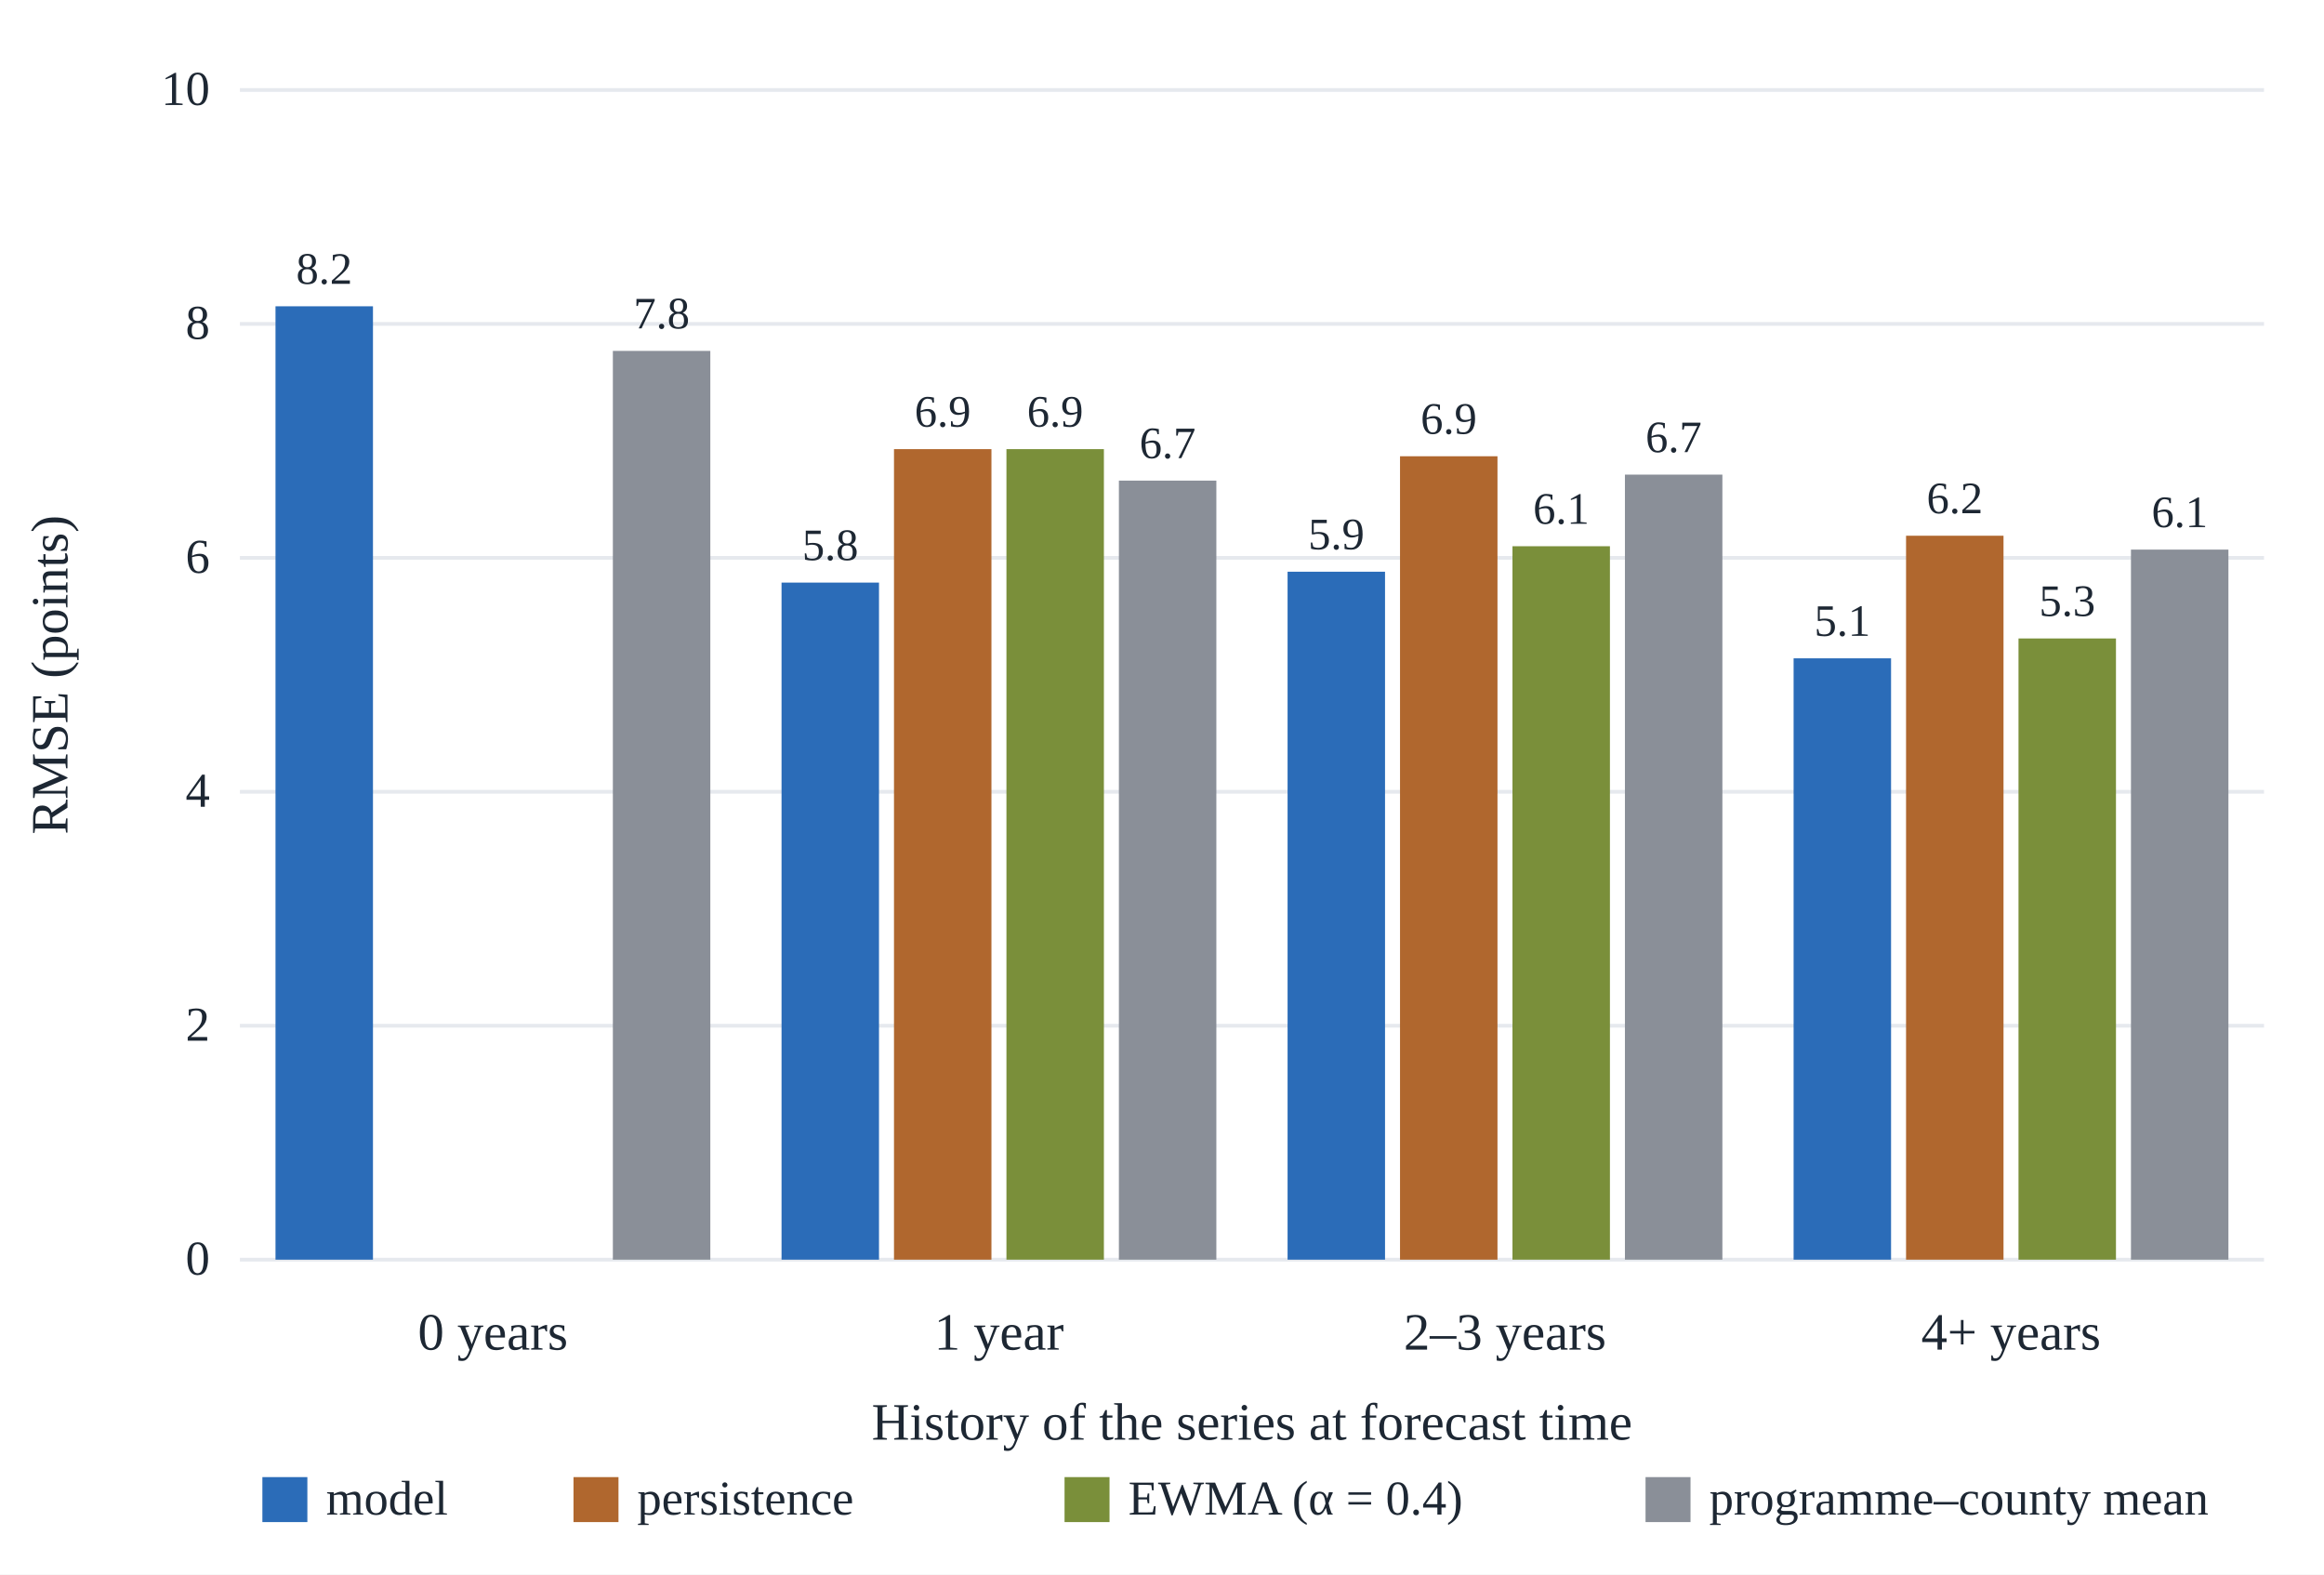
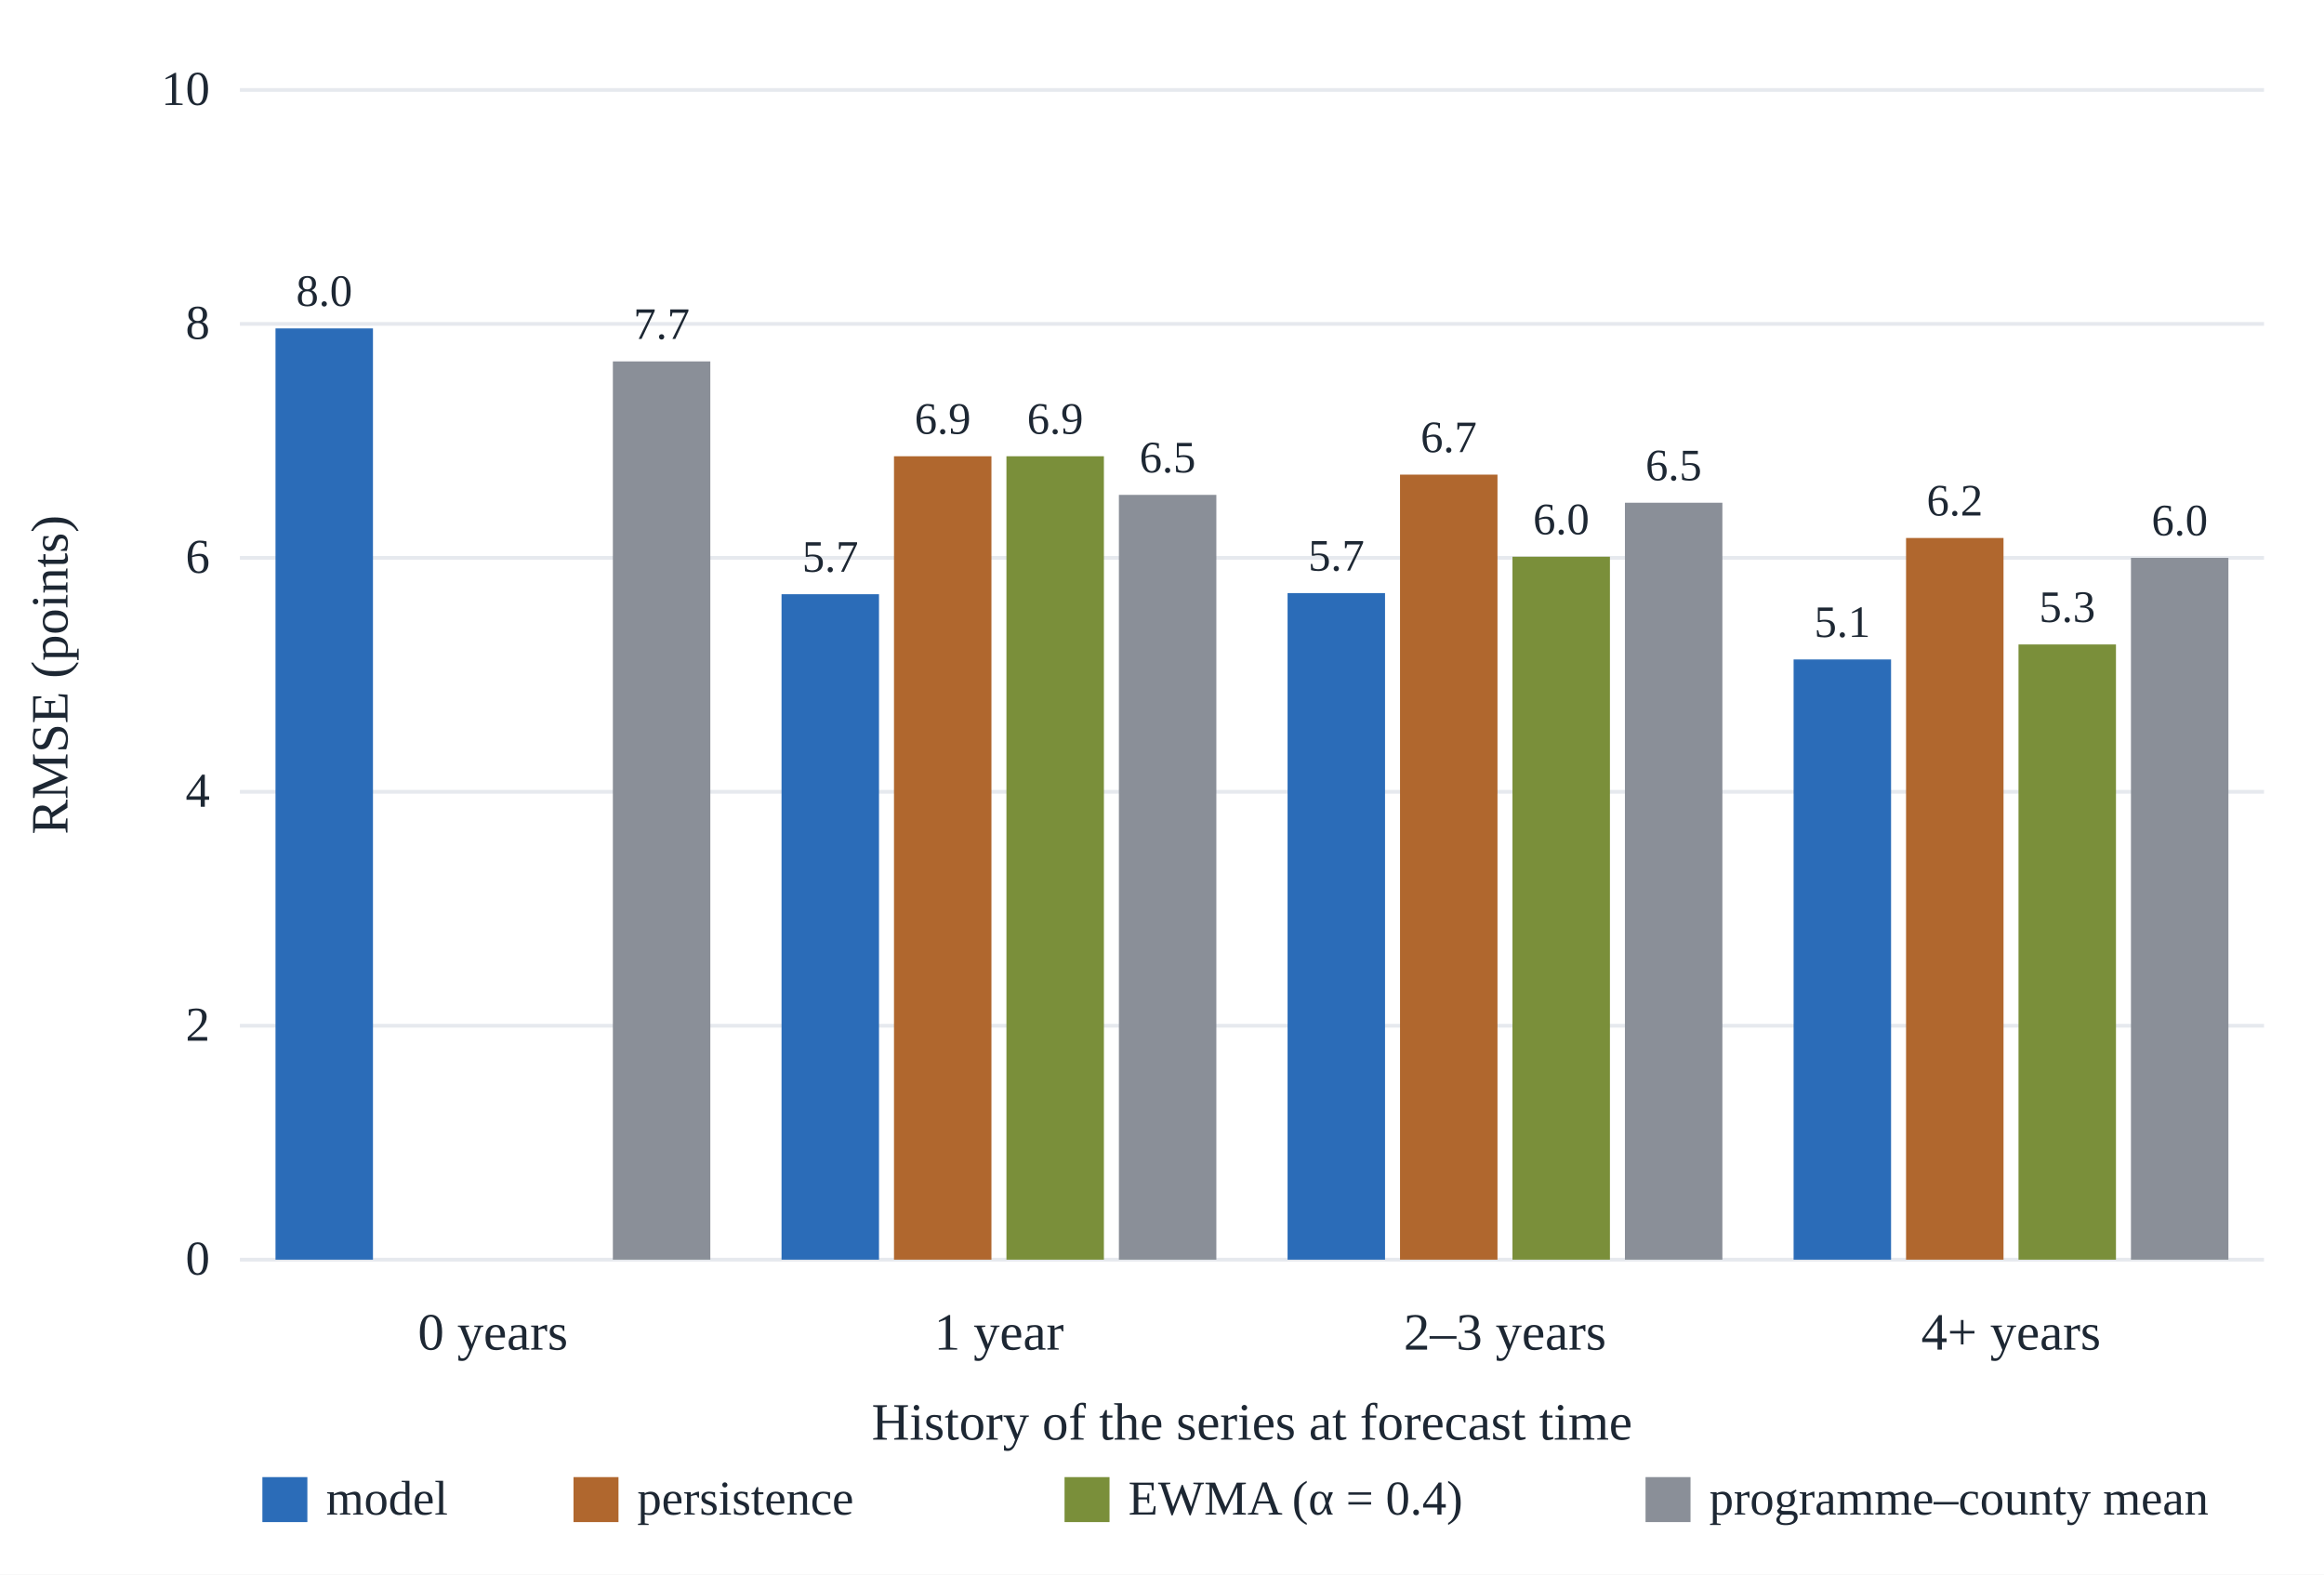
<svg xmlns="http://www.w3.org/2000/svg" viewBox="0 0 620 420" role="img" aria-label="Held-out RMSE by history stratum, model against three baselines">
  <rect width="620" height="420" fill="white" />
  <line x1="64" y1="336.0" x2="604" y2="336.0" stroke="#e6e9ee" />
  <text x="56" y="340.0" font-family="Georgia, &quot;Times New Roman&quot;, serif" font-size="13" fill="#1d2733" text-anchor="end">0</text>
  <line x1="64" y1="273.6" x2="604" y2="273.6" stroke="#e6e9ee" />
  <text x="56" y="277.6" font-family="Georgia, &quot;Times New Roman&quot;, serif" font-size="13" fill="#1d2733" text-anchor="end">2</text>
  <line x1="64" y1="211.2" x2="604" y2="211.2" stroke="#e6e9ee" />
  <text x="56" y="215.2" font-family="Georgia, &quot;Times New Roman&quot;, serif" font-size="13" fill="#1d2733" text-anchor="end">4</text>
  <line x1="64" y1="148.8" x2="604" y2="148.8" stroke="#e6e9ee" />
  <text x="56" y="152.8" font-family="Georgia, &quot;Times New Roman&quot;, serif" font-size="13" fill="#1d2733" text-anchor="end">6</text>
  <line x1="64" y1="86.4" x2="604" y2="86.4" stroke="#e6e9ee" />
  <text x="56" y="90.4" font-family="Georgia, &quot;Times New Roman&quot;, serif" font-size="13" fill="#1d2733" text-anchor="end">8</text>
  <line x1="64" y1="24.0" x2="604" y2="24.0" stroke="#e6e9ee" />
  <text x="56" y="28.0" font-family="Georgia, &quot;Times New Roman&quot;, serif" font-size="13" fill="#1d2733" text-anchor="end">10</text>
-   <rect x="73.5" y="81.7" width="26" height="254.3" fill="#2b6cb8" />
-   <text x="86.5" y="75.7" font-family="Georgia, &quot;Times New Roman&quot;, serif" font-size="12" fill="#1d2733" text-anchor="middle">8.2</text>
-   <rect x="163.5" y="93.6" width="26" height="242.4" fill="#8a8f98" />
-   <text x="176.5" y="87.6" font-family="Georgia, &quot;Times New Roman&quot;, serif" font-size="12" fill="#1d2733" text-anchor="middle">7.8</text>
+   <rect x="73.5" y="87.6" width="26" height="248.4" fill="#2b6cb8" />
+   <text x="86.5" y="81.6" font-family="Georgia, &quot;Times New Roman&quot;, serif" font-size="12" fill="#1d2733" text-anchor="middle">8.0</text>
+   <rect x="163.5" y="96.4" width="26" height="239.6" fill="#8a8f98" />
+   <text x="176.5" y="90.4" font-family="Georgia, &quot;Times New Roman&quot;, serif" font-size="12" fill="#1d2733" text-anchor="middle">7.7</text>
  <text x="131.5" y="360" font-family="Georgia, &quot;Times New Roman&quot;, serif" font-size="14" fill="#1d2733" text-anchor="middle">0 years</text>
-   <rect x="208.5" y="155.4" width="26" height="180.6" fill="#2b6cb8" />
-   <text x="221.5" y="149.4" font-family="Georgia, &quot;Times New Roman&quot;, serif" font-size="12" fill="#1d2733" text-anchor="middle">5.8</text>
-   <rect x="238.5" y="119.8" width="26" height="216.2" fill="#b0672e" />
-   <text x="251.5" y="113.8" font-family="Georgia, &quot;Times New Roman&quot;, serif" font-size="12" fill="#1d2733" text-anchor="middle">6.9</text>
-   <rect x="268.5" y="119.8" width="26" height="216.2" fill="#7a8f3a" />
-   <text x="281.5" y="113.8" font-family="Georgia, &quot;Times New Roman&quot;, serif" font-size="12" fill="#1d2733" text-anchor="middle">6.9</text>
-   <rect x="298.5" y="128.2" width="26" height="207.8" fill="#8a8f98" />
-   <text x="311.5" y="122.2" font-family="Georgia, &quot;Times New Roman&quot;, serif" font-size="12" fill="#1d2733" text-anchor="middle">6.7</text>
+   <rect x="208.5" y="158.5" width="26" height="177.5" fill="#2b6cb8" />
+   <text x="221.5" y="152.5" font-family="Georgia, &quot;Times New Roman&quot;, serif" font-size="12" fill="#1d2733" text-anchor="middle">5.7</text>
+   <rect x="238.5" y="121.7" width="26" height="214.3" fill="#b0672e" />
+   <text x="251.5" y="115.7" font-family="Georgia, &quot;Times New Roman&quot;, serif" font-size="12" fill="#1d2733" text-anchor="middle">6.9</text>
+   <rect x="268.5" y="121.7" width="26" height="214.3" fill="#7a8f3a" />
+   <text x="281.5" y="115.7" font-family="Georgia, &quot;Times New Roman&quot;, serif" font-size="12" fill="#1d2733" text-anchor="middle">6.9</text>
+   <rect x="298.5" y="132.0" width="26" height="204.0" fill="#8a8f98" />
+   <text x="311.5" y="126.0" font-family="Georgia, &quot;Times New Roman&quot;, serif" font-size="12" fill="#1d2733" text-anchor="middle">6.5</text>
  <text x="266.5" y="360" font-family="Georgia, &quot;Times New Roman&quot;, serif" font-size="14" fill="#1d2733" text-anchor="middle">1 year</text>
-   <rect x="343.5" y="152.5" width="26" height="183.5" fill="#2b6cb8" />
-   <text x="356.5" y="146.5" font-family="Georgia, &quot;Times New Roman&quot;, serif" font-size="12" fill="#1d2733" text-anchor="middle">5.9</text>
-   <rect x="373.5" y="121.7" width="26" height="214.3" fill="#b0672e" />
-   <text x="386.5" y="115.7" font-family="Georgia, &quot;Times New Roman&quot;, serif" font-size="12" fill="#1d2733" text-anchor="middle">6.9</text>
-   <rect x="403.5" y="145.7" width="26" height="190.3" fill="#7a8f3a" />
-   <text x="416.5" y="139.7" font-family="Georgia, &quot;Times New Roman&quot;, serif" font-size="12" fill="#1d2733" text-anchor="middle">6.1</text>
-   <rect x="433.5" y="126.6" width="26" height="209.4" fill="#8a8f98" />
-   <text x="446.5" y="120.6" font-family="Georgia, &quot;Times New Roman&quot;, serif" font-size="12" fill="#1d2733" text-anchor="middle">6.7</text>
+   <rect x="343.5" y="158.2" width="26" height="177.8" fill="#2b6cb8" />
+   <text x="356.5" y="152.2" font-family="Georgia, &quot;Times New Roman&quot;, serif" font-size="12" fill="#1d2733" text-anchor="middle">5.7</text>
+   <rect x="373.5" y="126.6" width="26" height="209.4" fill="#b0672e" />
+   <text x="386.5" y="120.6" font-family="Georgia, &quot;Times New Roman&quot;, serif" font-size="12" fill="#1d2733" text-anchor="middle">6.7</text>
+   <rect x="403.5" y="148.5" width="26" height="187.5" fill="#7a8f3a" />
+   <text x="416.5" y="142.5" font-family="Georgia, &quot;Times New Roman&quot;, serif" font-size="12" fill="#1d2733" text-anchor="middle">6.0</text>
+   <rect x="433.5" y="134.1" width="26" height="201.9" fill="#8a8f98" />
+   <text x="446.5" y="128.1" font-family="Georgia, &quot;Times New Roman&quot;, serif" font-size="12" fill="#1d2733" text-anchor="middle">6.5</text>
  <text x="401.5" y="360" font-family="Georgia, &quot;Times New Roman&quot;, serif" font-size="14" fill="#1d2733" text-anchor="middle">2–3 years</text>
-   <rect x="478.5" y="175.6" width="26" height="160.4" fill="#2b6cb8" />
-   <text x="491.5" y="169.6" font-family="Georgia, &quot;Times New Roman&quot;, serif" font-size="12" fill="#1d2733" text-anchor="middle">5.1</text>
-   <rect x="508.5" y="142.9" width="26" height="193.1" fill="#b0672e" />
-   <text x="521.5" y="136.9" font-family="Georgia, &quot;Times New Roman&quot;, serif" font-size="12" fill="#1d2733" text-anchor="middle">6.2</text>
-   <rect x="538.5" y="170.3" width="26" height="165.7" fill="#7a8f3a" />
-   <text x="551.5" y="164.3" font-family="Georgia, &quot;Times New Roman&quot;, serif" font-size="12" fill="#1d2733" text-anchor="middle">5.3</text>
-   <rect x="568.5" y="146.6" width="26" height="189.4" fill="#8a8f98" />
-   <text x="581.5" y="140.6" font-family="Georgia, &quot;Times New Roman&quot;, serif" font-size="12" fill="#1d2733" text-anchor="middle">6.1</text>
+   <rect x="478.5" y="175.9" width="26" height="160.1" fill="#2b6cb8" />
+   <text x="491.5" y="169.9" font-family="Georgia, &quot;Times New Roman&quot;, serif" font-size="12" fill="#1d2733" text-anchor="middle">5.1</text>
+   <rect x="508.5" y="143.5" width="26" height="192.5" fill="#b0672e" />
+   <text x="521.5" y="137.5" font-family="Georgia, &quot;Times New Roman&quot;, serif" font-size="12" fill="#1d2733" text-anchor="middle">6.2</text>
+   <rect x="538.5" y="171.9" width="26" height="164.1" fill="#7a8f3a" />
+   <text x="551.5" y="165.9" font-family="Georgia, &quot;Times New Roman&quot;, serif" font-size="12" fill="#1d2733" text-anchor="middle">5.3</text>
+   <rect x="568.5" y="148.8" width="26" height="187.2" fill="#8a8f98" />
+   <text x="581.5" y="142.8" font-family="Georgia, &quot;Times New Roman&quot;, serif" font-size="12" fill="#1d2733" text-anchor="middle">6.0</text>
  <text x="536.5" y="360" font-family="Georgia, &quot;Times New Roman&quot;, serif" font-size="14" fill="#1d2733" text-anchor="middle">4+ years</text>
  <text x="334.0" y="384" font-family="Georgia, &quot;Times New Roman&quot;, serif" font-size="14" fill="#1d2733" text-anchor="middle">History of the series at forecast time</text>
  <rect x="70" y="394" width="12" height="12" fill="#2b6cb8" />
  <text x="87" y="404" font-family="Georgia, &quot;Times New Roman&quot;, serif" font-size="13" fill="#1d2733">model</text>
  <rect x="153" y="394" width="12" height="12" fill="#b0672e" />
  <text x="170" y="404" font-family="Georgia, &quot;Times New Roman&quot;, serif" font-size="13" fill="#1d2733">persistence</text>
  <rect x="284" y="394" width="12" height="12" fill="#7a8f3a" />
  <text x="301" y="404" font-family="Georgia, &quot;Times New Roman&quot;, serif" font-size="13" fill="#1d2733">EWMA (α = 0.4)</text>
  <rect x="439" y="394" width="12" height="12" fill="#8a8f98" />
  <text x="456" y="404" font-family="Georgia, &quot;Times New Roman&quot;, serif" font-size="13" fill="#1d2733">programme–county mean</text>
  <text x="18" y="180.0" font-family="Georgia, &quot;Times New Roman&quot;, serif" font-size="14" fill="#1d2733" text-anchor="middle" transform="rotate(-90 18 180.0)">RMSE (points)</text>
</svg>
